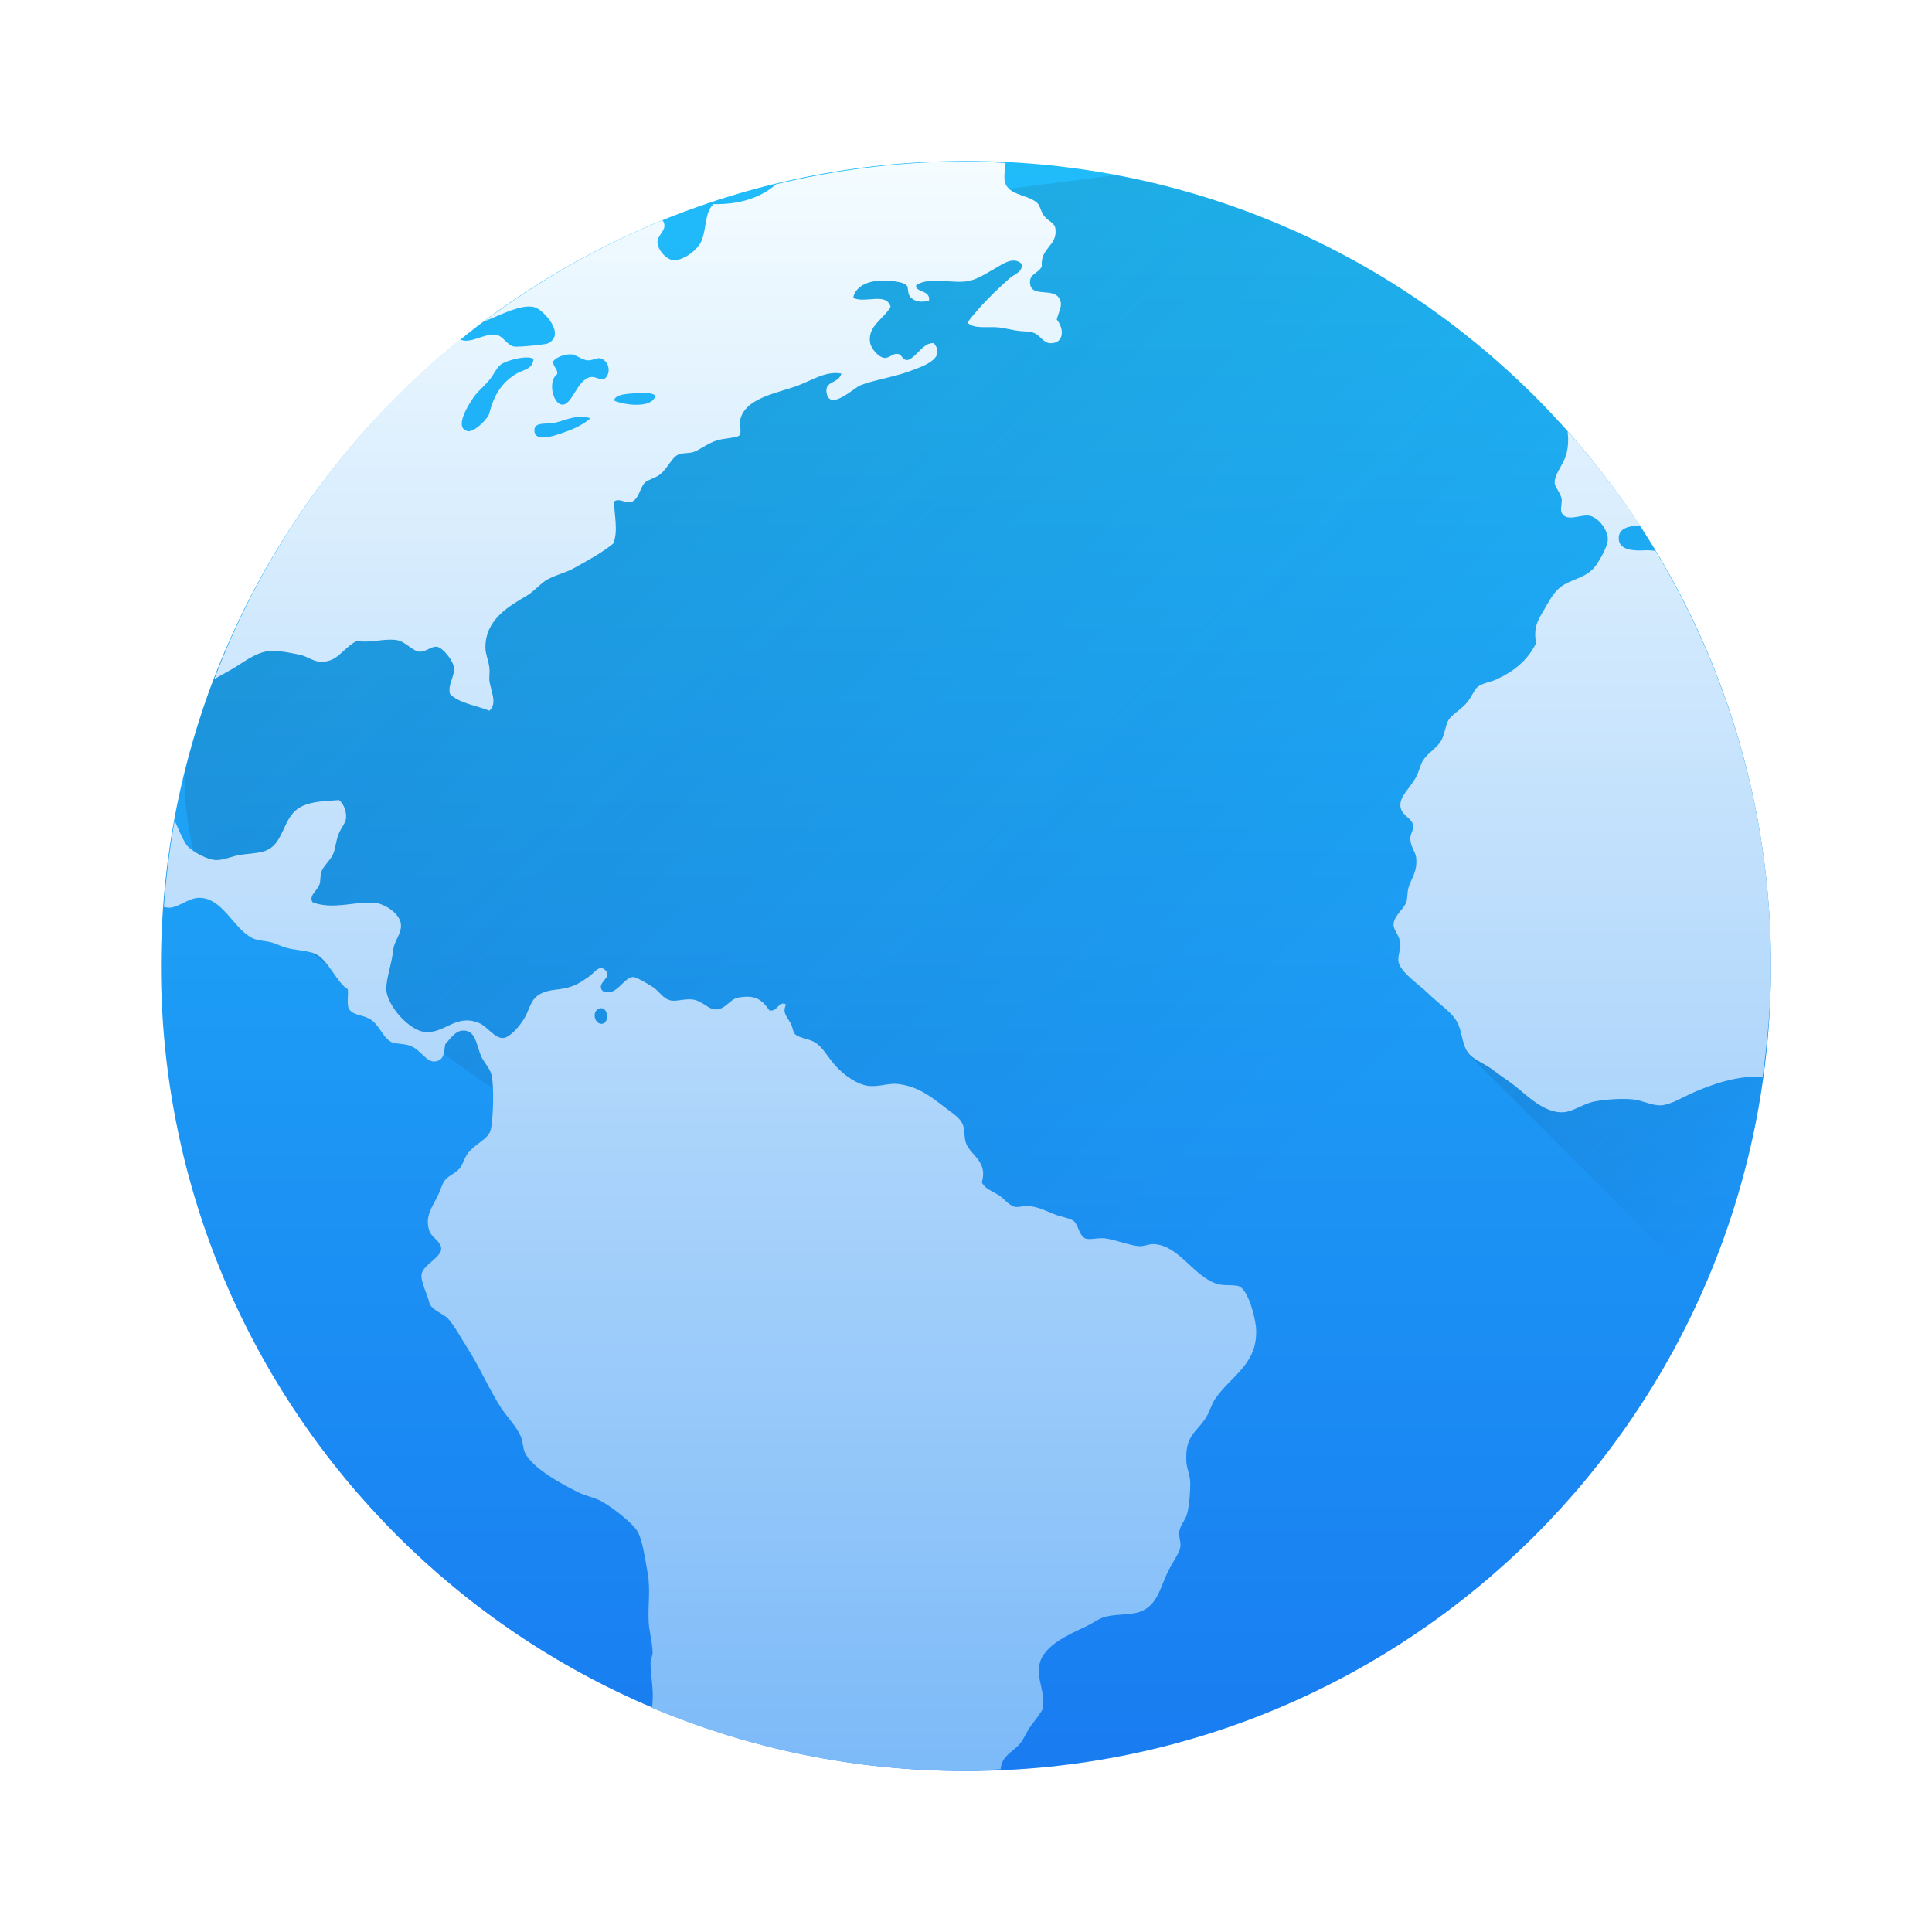
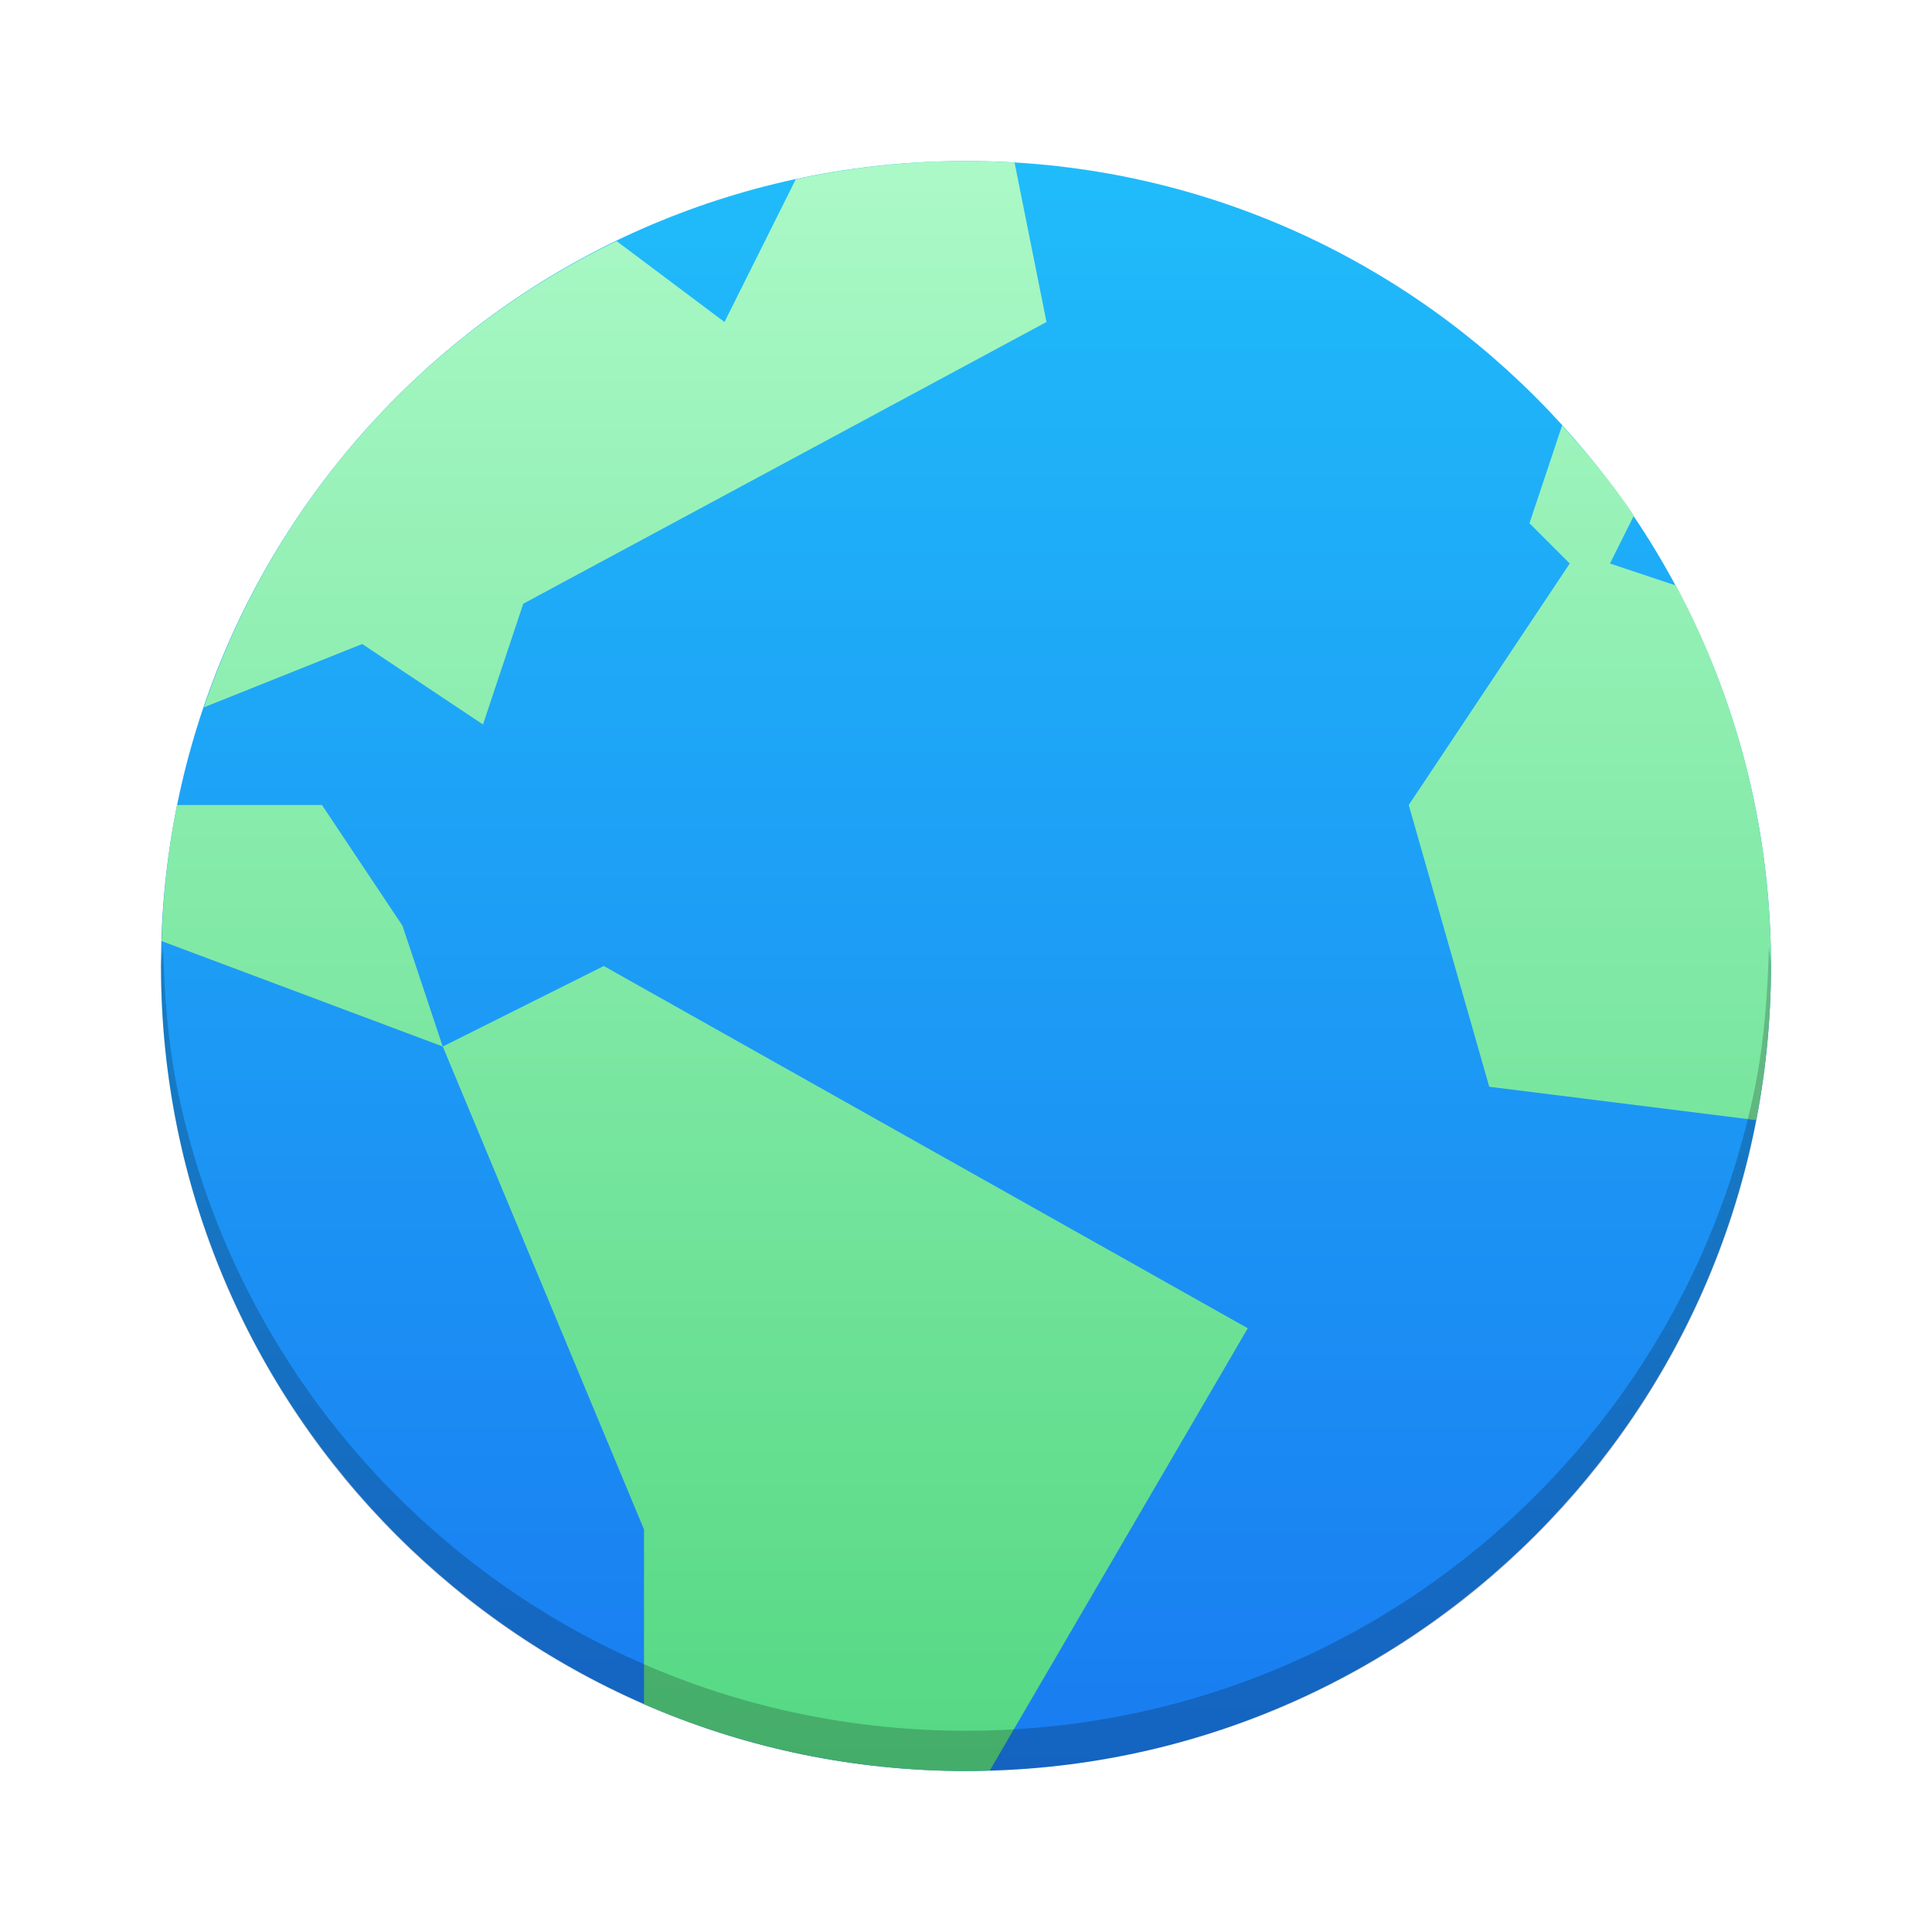
<svg xmlns="http://www.w3.org/2000/svg" xmlns:xlink="http://www.w3.org/1999/xlink" width="48" height="48" id="svg5453" version="1.1">
  <defs id="defs5455">
-     <linearGradient id="linearGradient5026">
-       <stop style="stop-color:#ebc69a;stop-opacity:1" offset="0" id="stop5028" />
-       <stop style="stop-color:#f4e0c8;stop-opacity:1" offset="1" id="stop5030" />
+     <linearGradient id="linearGradient4299">
+       <stop style="stop-color:#abf9c7;stop-opacity:1" offset="0" id="stop4301" />
+       <stop style="stop-color:#54d883;stop-opacity:1" offset="1" id="stop4303" />
    </linearGradient>
-     <linearGradient xlink:href="#linearGradient5026" id="linearGradient5040" gradientUnits="userSpaceOnUse" x1="428.756" y1="541.508" x2="430.466" y2="528.513" gradientTransform="matrix(1.42857,0,0,1.42857,-201.0198,-248.7594)" />
    <linearGradient id="linearGradient4143">
      <stop id="stop4145" offset="0" style="stop-color:#197cf1;stop-opacity:1" />
      <stop id="stop4147" offset="1" style="stop-color:#20bcfa;stop-opacity:1" />
    </linearGradient>
-     <linearGradient gradientUnits="userSpaceOnUse" y2="517.798" x2="400.571" y1="545.798" x1="400.571" id="linearGradient4149" xlink:href="#linearGradient4143" />
-     <linearGradient gradientUnits="userSpaceOnUse" y2="2" x2="16" y1="30" x1="16" id="linearGradient4161" xlink:href="#linearGradient4290" />
-     <linearGradient id="linearGradient4290">
-       <stop style="stop-color:#7cbaf8;stop-opacity:1" offset="0" id="stop4292" />
-       <stop style="stop-color:#f4fcff;stop-opacity:1" offset="1" id="stop4294" />
-     </linearGradient>
-     <linearGradient gradientUnits="userSpaceOnUse" y2="19.506" x2="30" y1="12.506" x1="23" id="linearGradient4230" xlink:href="#linearGradient4227" />
+     <linearGradient gradientUnits="userSpaceOnUse" y2="517.798" x2="400.571" y1="545.798" x1="400.571" id="linearGradient4149" xlink:href="#linearGradient4143" gradientTransform="matrix(1.42857,0,0,1.42857,-163.6729,-235.9126)" />
    <linearGradient id="linearGradient4227">
      <stop id="stop4229" offset="0" style="stop-color:#292c2f;stop-opacity:1" />
      <stop id="stop4231" offset="1" style="stop-color:#000000;stop-opacity:0;" />
    </linearGradient>
-     <linearGradient gradientUnits="userSpaceOnUse" y2="19.039" x2="22.064" y1="-2.981" x1="0.043" id="linearGradient4297" xlink:href="#linearGradient4227" />
+     <linearGradient gradientUnits="userSpaceOnUse" y2="19.506" x2="30" y1="12.506" x1="23" id="linearGradient4251" xlink:href="#linearGradient4227" />
+     <linearGradient xlink:href="#linearGradient4299" id="linearGradient4305" x1="409.571" y1="503.798" x2="409.571" y2="543.798" gradientUnits="userSpaceOnUse" />
  </defs>
  <g id="layer1" transform="translate(-384.5714,-499.798)">
-     <path style="opacity:1;fill:url(#linearGradient5040);fill-opacity:1;stroke:none" d="m 417.143,506.655 c -2.374,0 -4.286,1.911 -4.286,4.286 0,2.374 1.911,4.286 4.286,4.286 2.374,0 4.286,-1.911 4.286,-4.286 0,-2.374 -1.911,-4.286 -4.286,-4.286 z m 0,10 c -3.957,0 -7.143,1.274 -7.143,2.857 l 0,7.143 0,1.429 1.716,0 10.854,0 1.716,0 0,-1.429 0,-7.143 c 0,-1.583 -3.186,-2.857 -7.143,-2.857 z m 0,1.429 c 3.166,0 5.714,0.909 5.714,2.04 l 0,6.532 -11.429,0 0,-6.532 c 0,-1.131 2.549,-2.04 5.714,-2.04 z" id="rect4109" />
-     <g transform="matrix(1.42857,0,0,1.42857,-163.6729,-235.9126)" id="layer1-7">
-       <rect ry="14" y="517.798" x="386.571" height="28" width="28" id="rect4130" style="opacity:1;fill:url(#linearGradient4149);fill-opacity:1;stroke:none" />
-       <path id="path4286" transform="translate(384.5714,515.798)" d="M 18.594,2.248 15.619,2.629 11.484,5.016 9.982,7.617 c 0,0 -1.974,1.39 -2.271,1.311 -2.517,-0.03 -3.869,0.665 -4.58,1.547 -0.301,0.703 -0.537,1.44 -0.721,2.197 -0.005,0.761 0.162,1.352 0.162,1.352 7.061,6.356 14.121,9.096 21.182,13.643 0.445,-0.295 0.869,-0.616 1.275,-0.959 0.023,-0.02 0.045,-0.041 0.068,-0.061 0.36,-0.308 0.703,-0.636 1.029,-0.979 0.072,-0.076 0.14,-0.155 0.211,-0.232 0.283,-0.31 0.553,-0.632 0.807,-0.967 0.057,-0.076 0.114,-0.152 0.17,-0.229 0.275,-0.38 0.535,-0.772 0.771,-1.18 0.018,-0.03 0.037,-0.059 0.055,-0.09 1.065,-1.864 1.714,-3.999 1.824,-6.281 3.16e-4,-0.006 0.002,-0.013 0.002,-0.02 l 0,-0.002 -1.824,-7.637 C 26.143,5.543 22.691,3.011 18.594,2.248 Z" style="opacity:0.2;fill:url(#linearGradient4297);fill-opacity:1;fill-rule:evenodd;stroke:none;stroke-width:1px;stroke-linecap:butt;stroke-linejoin:miter;stroke-opacity:1" />
-       <path id="path4219" transform="translate(384.5714,515.798)" d="m 29.012,10.842 -4.307,6.66 4.119,4.119 C 29.576,19.901 30,18.003 30,16 30,14.174 29.642,12.438 29.012,10.842 Z" style="opacity:0.2;fill:url(#linearGradient4230);fill-opacity:1;fill-rule:evenodd;stroke:none;stroke-width:1px;stroke-linecap:butt;stroke-linejoin:miter;stroke-opacity:1" />
-       <path id="path34" transform="translate(384.5714,515.798)" d="m 15.807,2.01 c -1.072,0.015 -2.111,0.154 -3.111,0.395 -0.263,0.236 -0.652,0.356 -1.088,0.344 -0.156,0.149 -0.12,0.428 -0.205,0.633 -0.072,0.172 -0.324,0.356 -0.496,0.342 -0.127,-0.011 -0.273,-0.19 -0.273,-0.309 C 10.632,3.271 10.832,3.191 10.723,3.031 9.608,3.483 8.572,4.079 7.623,4.787 7.877,4.693 8.158,4.536 8.389,4.531 c 0.038,-4.5e-4 0.073,0.003 0.107,0.012 0.155,0.041 0.563,0.488 0.223,0.633 -0.032,0.014 -0.499,0.065 -0.58,0.051 -0.119,-0.02 -0.189,-0.184 -0.309,-0.205 C 7.629,4.987 7.374,5.195 7.201,5.102 5.293,6.642 3.813,8.677 2.926,11.012 c 0.081,-0.047 0.165,-0.096 0.238,-0.135 0.25,-0.13 0.461,-0.34 0.752,-0.359 0.145,-0.003 0.355,0.039 0.494,0.068 0.129,0.026 0.232,0.113 0.344,0.121 0.316,0.024 0.391,-0.222 0.648,-0.359 0.266,0.038 0.443,-0.045 0.684,-0.018 0.164,0.018 0.282,0.193 0.41,0.203 0.107,0.011 0.203,-0.1 0.307,-0.084 0.101,0.016 0.275,0.236 0.291,0.359 0.021,0.154 -0.112,0.292 -0.068,0.461 0.161,0.164 0.454,0.197 0.684,0.291 0.15,-0.123 0.02,-0.353 0,-0.531 -0.003,-0.079 0.011,-0.148 0,-0.221 -0.014,-0.123 -0.068,-0.236 -0.068,-0.342 -0.003,-0.486 0.392,-0.714 0.719,-0.906 0.141,-0.084 0.252,-0.23 0.375,-0.291 0.173,-0.087 0.302,-0.107 0.445,-0.188 0.259,-0.145 0.481,-0.263 0.684,-0.428 0.094,-0.221 0.01,-0.516 0.018,-0.734 0.094,-0.057 0.174,0.026 0.273,0.018 0.156,-0.033 0.169,-0.254 0.258,-0.342 0.051,-0.051 0.192,-0.087 0.256,-0.137 0.156,-0.122 0.206,-0.307 0.342,-0.359 0.049,-0.02 0.161,-0.014 0.238,-0.035 0.101,-0.027 0.245,-0.147 0.41,-0.203 0.107,-0.037 0.354,-0.045 0.395,-0.086 0.051,-0.051 -7.2e-5,-0.196 0.018,-0.273 0.083,-0.386 0.664,-0.468 1.008,-0.598 0.241,-0.091 0.487,-0.258 0.752,-0.207 -0.052,0.183 -0.298,0.119 -0.256,0.342 0.058,0.309 0.471,-0.089 0.58,-0.135 0.209,-0.088 0.566,-0.141 0.84,-0.24 0.24,-0.088 0.67,-0.222 0.443,-0.496 -0.189,-0.011 -0.279,0.221 -0.443,0.291 -0.114,0.018 -0.093,-0.094 -0.189,-0.104 -0.092,-0.011 -0.144,0.084 -0.238,0.068 -0.094,-0.016 -0.226,-0.163 -0.24,-0.273 -0.037,-0.285 0.241,-0.402 0.359,-0.615 -0.078,-0.258 -0.435,-0.053 -0.65,-0.154 0.021,-0.154 0.18,-0.26 0.359,-0.289 0.147,-0.025 0.477,-0.012 0.564,0.066 0.051,0.043 0.004,0.151 0.086,0.223 0.087,0.079 0.194,0.071 0.307,0.053 0.041,-0.195 -0.253,-0.147 -0.221,-0.275 0.231,-0.151 0.606,-0.026 0.889,-0.068 0.163,-0.024 0.334,-0.14 0.479,-0.221 0.137,-0.078 0.315,-0.214 0.461,-0.086 0.04,0.14 -0.127,0.186 -0.205,0.256 -0.262,0.233 -0.531,0.499 -0.734,0.77 0.125,0.122 0.351,0.061 0.562,0.086 0.083,0.011 0.186,0.035 0.273,0.051 0.102,0.018 0.211,0.013 0.291,0.033 0.144,0.035 0.182,0.189 0.324,0.189 0.234,-4.2e-4 0.236,-0.254 0.104,-0.412 0.042,-0.161 0.107,-0.244 0.051,-0.357 C 17.52,4.188 17.133,4.388 17.113,4.125 c -0.013,-0.17 0.143,-0.164 0.205,-0.291 -0.028,-0.329 0.27,-0.353 0.238,-0.648 -0.014,-0.123 -0.119,-0.125 -0.205,-0.24 -0.045,-0.059 -0.065,-0.177 -0.119,-0.223 C 17.054,2.572 16.69,2.601 16.668,2.312 16.665,2.215 16.679,2.127 16.688,2.035 16.523,2.027 16.36,2.012 16.193,2.01 l -0.387,0 z M 9.146,5.363 c 0.08,0.011 0.177,0.096 0.273,0.104 0.091,0.003 0.167,-0.05 0.223,-0.035 0.143,0.038 0.203,0.254 0.068,0.359 -0.112,0.014 -0.156,-0.048 -0.24,-0.033 -0.232,0.04 -0.321,0.494 -0.494,0.479 -0.164,-0.014 -0.252,-0.413 -0.086,-0.531 0.011,-0.104 -0.076,-0.12 -0.07,-0.223 0.049,-0.063 0.19,-0.131 0.326,-0.119 z m -0.77,0.053 c 0.048,0.002 0.083,0.013 0.102,0.033 -0.023,0.182 -0.166,0.171 -0.307,0.256 -0.243,0.147 -0.384,0.37 -0.461,0.684 -0.022,0.091 -0.261,0.333 -0.377,0.309 -0.271,-0.057 0.075,-0.557 0.137,-0.633 0.068,-0.084 0.16,-0.159 0.24,-0.256 0.078,-0.094 0.13,-0.221 0.205,-0.273 0.083,-0.057 0.318,-0.125 0.461,-0.119 z M 10.4,6.031 c 0.087,0.002 0.164,0.016 0.199,0.051 -0.056,0.226 -0.541,0.166 -0.719,0.084 0.012,-0.085 0.144,-0.108 0.256,-0.119 0.079,-0.003 0.177,-0.018 0.264,-0.016 z M 9.293,6.447 c 0.058,-0.002 0.117,0.011 0.178,0.027 -0.157,0.132 -0.328,0.206 -0.598,0.291 -0.13,0.041 -0.355,0.092 -0.377,-0.053 -0.027,-0.178 0.19,-0.136 0.309,-0.152 0.149,-0.021 0.313,-0.108 0.488,-0.113 z M 26.463,6.701 c 0.013,0.128 0.015,0.25 -0.02,0.389 -0.046,0.185 -0.213,0.353 -0.205,0.514 0.011,0.083 0.101,0.162 0.121,0.273 0.011,0.059 -0.028,0.186 0,0.24 0.087,0.168 0.324,0.026 0.479,0.051 0.151,0.024 0.326,0.241 0.324,0.41 -0.002,0.118 -0.113,0.314 -0.188,0.428 -0.149,0.227 -0.351,0.237 -0.564,0.357 -0.178,0.101 -0.255,0.27 -0.359,0.445 -0.113,0.19 -0.183,0.305 -0.137,0.58 -0.153,0.303 -0.385,0.489 -0.701,0.633 -0.094,0.042 -0.221,0.057 -0.307,0.119 -0.068,0.049 -0.108,0.182 -0.205,0.291 -0.12,0.133 -0.246,0.189 -0.309,0.291 -0.049,0.079 -0.065,0.236 -0.119,0.342 -0.073,0.144 -0.228,0.214 -0.324,0.359 -0.044,0.067 -0.073,0.203 -0.121,0.291 -0.108,0.197 -0.293,0.339 -0.273,0.512 0.02,0.167 0.21,0.196 0.223,0.342 0.003,0.082 -0.054,0.133 -0.051,0.223 0.003,0.131 0.091,0.223 0.102,0.324 0.025,0.254 -0.087,0.356 -0.135,0.529 -0.023,0.083 -0.013,0.175 -0.035,0.24 -0.042,0.127 -0.219,0.242 -0.223,0.393 -0.002,0.107 0.11,0.192 0.119,0.342 0.003,0.103 -0.051,0.214 -0.033,0.309 0.036,0.186 0.369,0.402 0.514,0.547 0.193,0.193 0.446,0.343 0.529,0.547 0.07,0.173 0.07,0.399 0.205,0.529 0.1,0.096 0.265,0.156 0.393,0.256 0.119,0.093 0.25,0.174 0.377,0.273 0.208,0.163 0.522,0.488 0.854,0.463 0.173,-0.013 0.351,-0.155 0.547,-0.189 0.202,-0.036 0.464,-0.054 0.668,-0.033 0.156,0.016 0.316,0.109 0.479,0.102 0.171,-0.011 0.368,-0.138 0.562,-0.223 0.308,-0.134 0.755,-0.3 1.205,-0.275 C 29.94,17.293 30,16.655 30,16 30,13.351 29.259,10.887 27.99,8.779 27.931,8.775 27.877,8.767 27.812,8.77 27.639,8.78 27.354,8.78 27.352,8.564 27.35,8.387 27.519,8.348 27.721,8.336 27.343,7.758 26.92,7.215 26.463,6.701 Z M 5.094,13.115 c -0.284,0.016 -0.469,0.029 -0.631,0.102 -0.37,0.168 -0.298,0.669 -0.668,0.787 -0.128,0.041 -0.303,0.042 -0.443,0.068 -0.121,0.022 -0.269,0.089 -0.395,0.086 -0.148,-0.003 -0.406,-0.146 -0.494,-0.24 -0.061,-0.066 -0.16,-0.295 -0.225,-0.447 -0.089,0.492 -0.151,0.993 -0.188,1.502 0.03,0.006 0.062,0.014 0.088,0.014 0.162,9.7e-4 0.335,-0.167 0.514,-0.172 0.419,-0.012 0.601,0.533 0.939,0.701 0.085,0.042 0.197,0.044 0.307,0.068 0.088,0.02 0.155,0.057 0.24,0.086 0.181,0.061 0.402,0.055 0.547,0.119 0.218,0.097 0.377,0.506 0.564,0.615 0.011,0.11 -0.02,0.259 0.018,0.342 0.088,0.12 0.214,0.094 0.359,0.172 0.174,0.094 0.227,0.336 0.393,0.41 0.057,0.025 0.201,0.023 0.291,0.051 0.227,0.069 0.3,0.331 0.494,0.273 0.127,-0.037 0.118,-0.169 0.139,-0.291 0.084,-0.091 0.175,-0.236 0.307,-0.238 0.212,-0.011 0.231,0.22 0.309,0.426 0.044,0.117 0.158,0.219 0.188,0.342 0.053,0.212 0.027,0.848 -0.018,0.975 -0.053,0.156 -0.265,0.222 -0.395,0.395 -0.061,0.081 -0.09,0.199 -0.137,0.256 -0.084,0.102 -0.209,0.129 -0.271,0.223 -0.035,0.053 -0.069,0.167 -0.104,0.238 -0.103,0.217 -0.241,0.372 -0.154,0.633 0.036,0.107 0.205,0.18 0.205,0.307 4.4e-4,0.149 -0.317,0.282 -0.342,0.445 -0.018,0.121 0.098,0.338 0.137,0.496 0.028,0.119 0.254,0.194 0.324,0.273 0.12,0.135 0.217,0.325 0.326,0.494 0.217,0.333 0.387,0.738 0.598,1.061 0.112,0.169 0.267,0.321 0.342,0.496 0.038,0.088 0.033,0.194 0.068,0.273 0.122,0.276 0.661,0.564 0.939,0.701 0.13,0.063 0.275,0.086 0.395,0.152 0.181,0.101 0.539,0.372 0.631,0.531 0.082,0.143 0.132,0.49 0.172,0.717 0.053,0.3 0.003,0.531 0.018,0.855 0.011,0.176 0.066,0.353 0.068,0.529 9.3e-4,0.062 -0.032,0.107 -0.035,0.17 -0.003,0.213 0.053,0.453 0.035,0.668 -0.001,0.046 -0.006,0.081 -0.014,0.121 C 12.213,29.608 14.059,30 16,30 c 0.203,0 0.401,-0.023 0.602,-0.031 0.004,-0.032 0.009,-0.064 0.016,-0.09 0.062,-0.173 0.221,-0.231 0.324,-0.359 0.078,-0.097 0.114,-0.21 0.188,-0.307 0.08,-0.105 0.152,-0.198 0.205,-0.291 0.051,-0.312 -0.124,-0.53 -0.051,-0.803 0.082,-0.307 0.505,-0.494 0.803,-0.633 0.102,-0.048 0.208,-0.125 0.291,-0.154 0.206,-0.072 0.462,-0.033 0.65,-0.102 0.32,-0.117 0.354,-0.46 0.512,-0.752 0.074,-0.138 0.173,-0.277 0.188,-0.375 0.013,-0.088 -0.032,-0.171 -0.018,-0.275 0.016,-0.103 0.108,-0.193 0.137,-0.307 0.037,-0.148 0.053,-0.364 0.053,-0.529 0,-0.135 -0.063,-0.255 -0.068,-0.377 -0.022,-0.443 0.16,-0.493 0.324,-0.734 0.082,-0.12 0.112,-0.256 0.17,-0.342 0.275,-0.411 0.753,-0.609 0.719,-1.23 -0.012,-0.206 -0.14,-0.671 -0.291,-0.736 -0.086,-0.038 -0.285,-0.003 -0.41,-0.051 -0.404,-0.151 -0.642,-0.652 -1.061,-0.684 -0.089,-0.011 -0.171,0.037 -0.271,0.035 -0.166,-0.011 -0.416,-0.116 -0.6,-0.137 -0.117,-0.013 -0.272,0.035 -0.342,0 -0.107,-0.052 -0.118,-0.248 -0.205,-0.307 -0.069,-0.047 -0.202,-0.063 -0.307,-0.104 -0.168,-0.065 -0.302,-0.141 -0.496,-0.154 -0.06,-0.003 -0.135,0.029 -0.205,0.018 -0.107,-0.018 -0.192,-0.145 -0.291,-0.205 -0.124,-0.076 -0.24,-0.113 -0.291,-0.221 C 16.386,19.396 16.075,19.293 16,19.08 c -0.036,-0.1 -0.019,-0.22 -0.051,-0.309 -0.044,-0.127 -0.171,-0.2 -0.309,-0.307 -0.247,-0.19 -0.467,-0.368 -0.82,-0.412 -0.155,-0.02 -0.308,0.047 -0.496,0.035 -0.199,-0.013 -0.449,-0.187 -0.598,-0.357 -0.145,-0.166 -0.216,-0.315 -0.342,-0.395 -0.119,-0.077 -0.278,-0.075 -0.359,-0.152 -0.036,-0.034 -0.03,-0.092 -0.068,-0.172 -0.06,-0.124 -0.161,-0.193 -0.086,-0.342 -0.136,-0.07 -0.14,0.129 -0.289,0.104 -0.133,-0.189 -0.245,-0.278 -0.547,-0.223 -0.138,0.025 -0.216,0.201 -0.377,0.205 -0.132,0.011 -0.236,-0.147 -0.41,-0.172 -0.132,-0.018 -0.281,0.035 -0.375,0.018 -0.146,-0.029 -0.191,-0.151 -0.324,-0.238 -0.098,-0.064 -0.287,-0.174 -0.342,-0.172 -0.172,0.011 -0.294,0.366 -0.531,0.24 -0.115,-0.146 0.187,-0.223 0.051,-0.359 -0.104,-0.104 -0.191,0.046 -0.273,0.104 -0.095,0.066 -0.184,0.131 -0.289,0.17 -0.235,0.088 -0.381,0.042 -0.564,0.137 -0.17,0.088 -0.177,0.235 -0.273,0.41 -0.079,0.143 -0.259,0.351 -0.377,0.359 -0.143,0.011 -0.28,-0.2 -0.41,-0.256 -0.391,-0.17 -0.581,0.15 -0.906,0.154 -0.302,0.011 -0.732,-0.486 -0.717,-0.77 0.003,-0.173 0.099,-0.436 0.119,-0.65 0.018,-0.17 0.135,-0.272 0.137,-0.428 0.003,-0.208 -0.275,-0.368 -0.41,-0.393 -0.319,-0.059 -0.763,0.129 -1.129,-0.018 -0.07,-0.116 0.082,-0.196 0.121,-0.309 0.022,-0.064 0.01,-0.15 0.033,-0.221 0.041,-0.109 0.154,-0.193 0.205,-0.309 0.038,-0.088 0.048,-0.215 0.086,-0.324 0.044,-0.124 0.127,-0.204 0.137,-0.291 0.013,-0.115 -0.031,-0.248 -0.121,-0.324 z m 4.57,3.619 c 0.116,0.011 0.13,0.25 0.012,0.27 -0.128,0.02 -0.192,-0.2 -0.068,-0.258 0.021,-0.011 0.04,-0.013 0.057,-0.012 z" style="fill:url(#linearGradient4161);fill-opacity:1;fill-rule:nonzero;stroke:none" />
-     </g>
+     <rect style="opacity:1;fill:url(#linearGradient4149);fill-opacity:1;stroke:none" id="rect4130" width="40" height="40" x="388.571" y="503.798" ry="20" />
+     <path style="fill:url(#linearGradient4305);fill-opacity:1;fill-rule:evenodd;stroke:none;stroke-width:1px;stroke-linecap:butt;stroke-linejoin:miter;stroke-opacity:1" d="m 408.571,503.798 c -1.452,0 -2.864,0.16 -4.227,0.451 l -1.773,3.549 -2.68,-2.01 c -4.806,2.311 -8.529,6.472 -10.254,11.584 l 3.934,-1.574 3,2 1,-3 13,-7 -0.793,-3.961 c -0.4,-0.024 -0.801,-0.039 -1.207,-0.039 z m 14.811,6.568 -0.811,2.432 1,1 -4,6 2,7 6.633,0.83 c 0.239,-1.239 0.367,-2.519 0.367,-3.83 0,-3.425 -0.857,-6.641 -2.361,-9.453 l -1.639,-0.547 0.596,-1.193 c -0.535,-0.794 -1.144,-1.531 -1.785,-2.238 z m -34.414,9.432 c -0.221,1.096 -0.346,2.227 -0.381,3.381 l 6.984,2.619 -1,-3 -2,-3 z m 6.604,6 5,12 0,4.338 c 2.449,1.065 5.151,1.662 8,1.662 0.199,0 0.395,-0.008 0.592,-0.014 l 6.408,-10.986 -16,-9 -4,2 z" id="path4179" />
+     <path style="opacity:0.2;fill:#000000;fill-opacity:1;stroke:none" d="M 4.051 23.5 C 4.047 23.67 4 23.829 4 24 C 4 35.08 12.92 44 24 44 C 35.08 44 44 35.08 44 24 C 44 23.829 43.953 23.67 43.949 23.5 C 43.919 24.706 43.828 25.898 43.596 27.041 C 43.33 28.345 42.938 29.602 42.434 30.799 C 41.929 31.996 41.311 33.134 40.594 34.197 C 39.876 35.261 39.058 36.251 38.154 37.154 C 37.251 38.058 36.261 38.876 35.197 39.594 C 34.134 40.311 32.996 40.929 31.799 41.434 C 30.602 41.938 29.345 42.33 28.041 42.596 C 26.737 42.861 25.385 43 24 43 C 22.615 43 21.263 42.861 19.959 42.596 C 18.655 42.33 17.398 41.938 16.201 41.434 C 15.603 41.181 15.018 40.901 14.451 40.594 C 13.884 40.287 13.335 39.952 12.803 39.594 C 11.739 38.876 10.749 38.058 9.846 37.154 C 8.942 36.251 8.124 35.261 7.406 34.197 C 6.689 33.134 6.071 31.996 5.566 30.799 C 5.062 29.602 4.67 28.345 4.404 27.041 C 4.172 25.898 4.081 24.706 4.051 23.5 z " transform="translate(384.5714,499.798)" id="path4352" />
  </g>
</svg>
